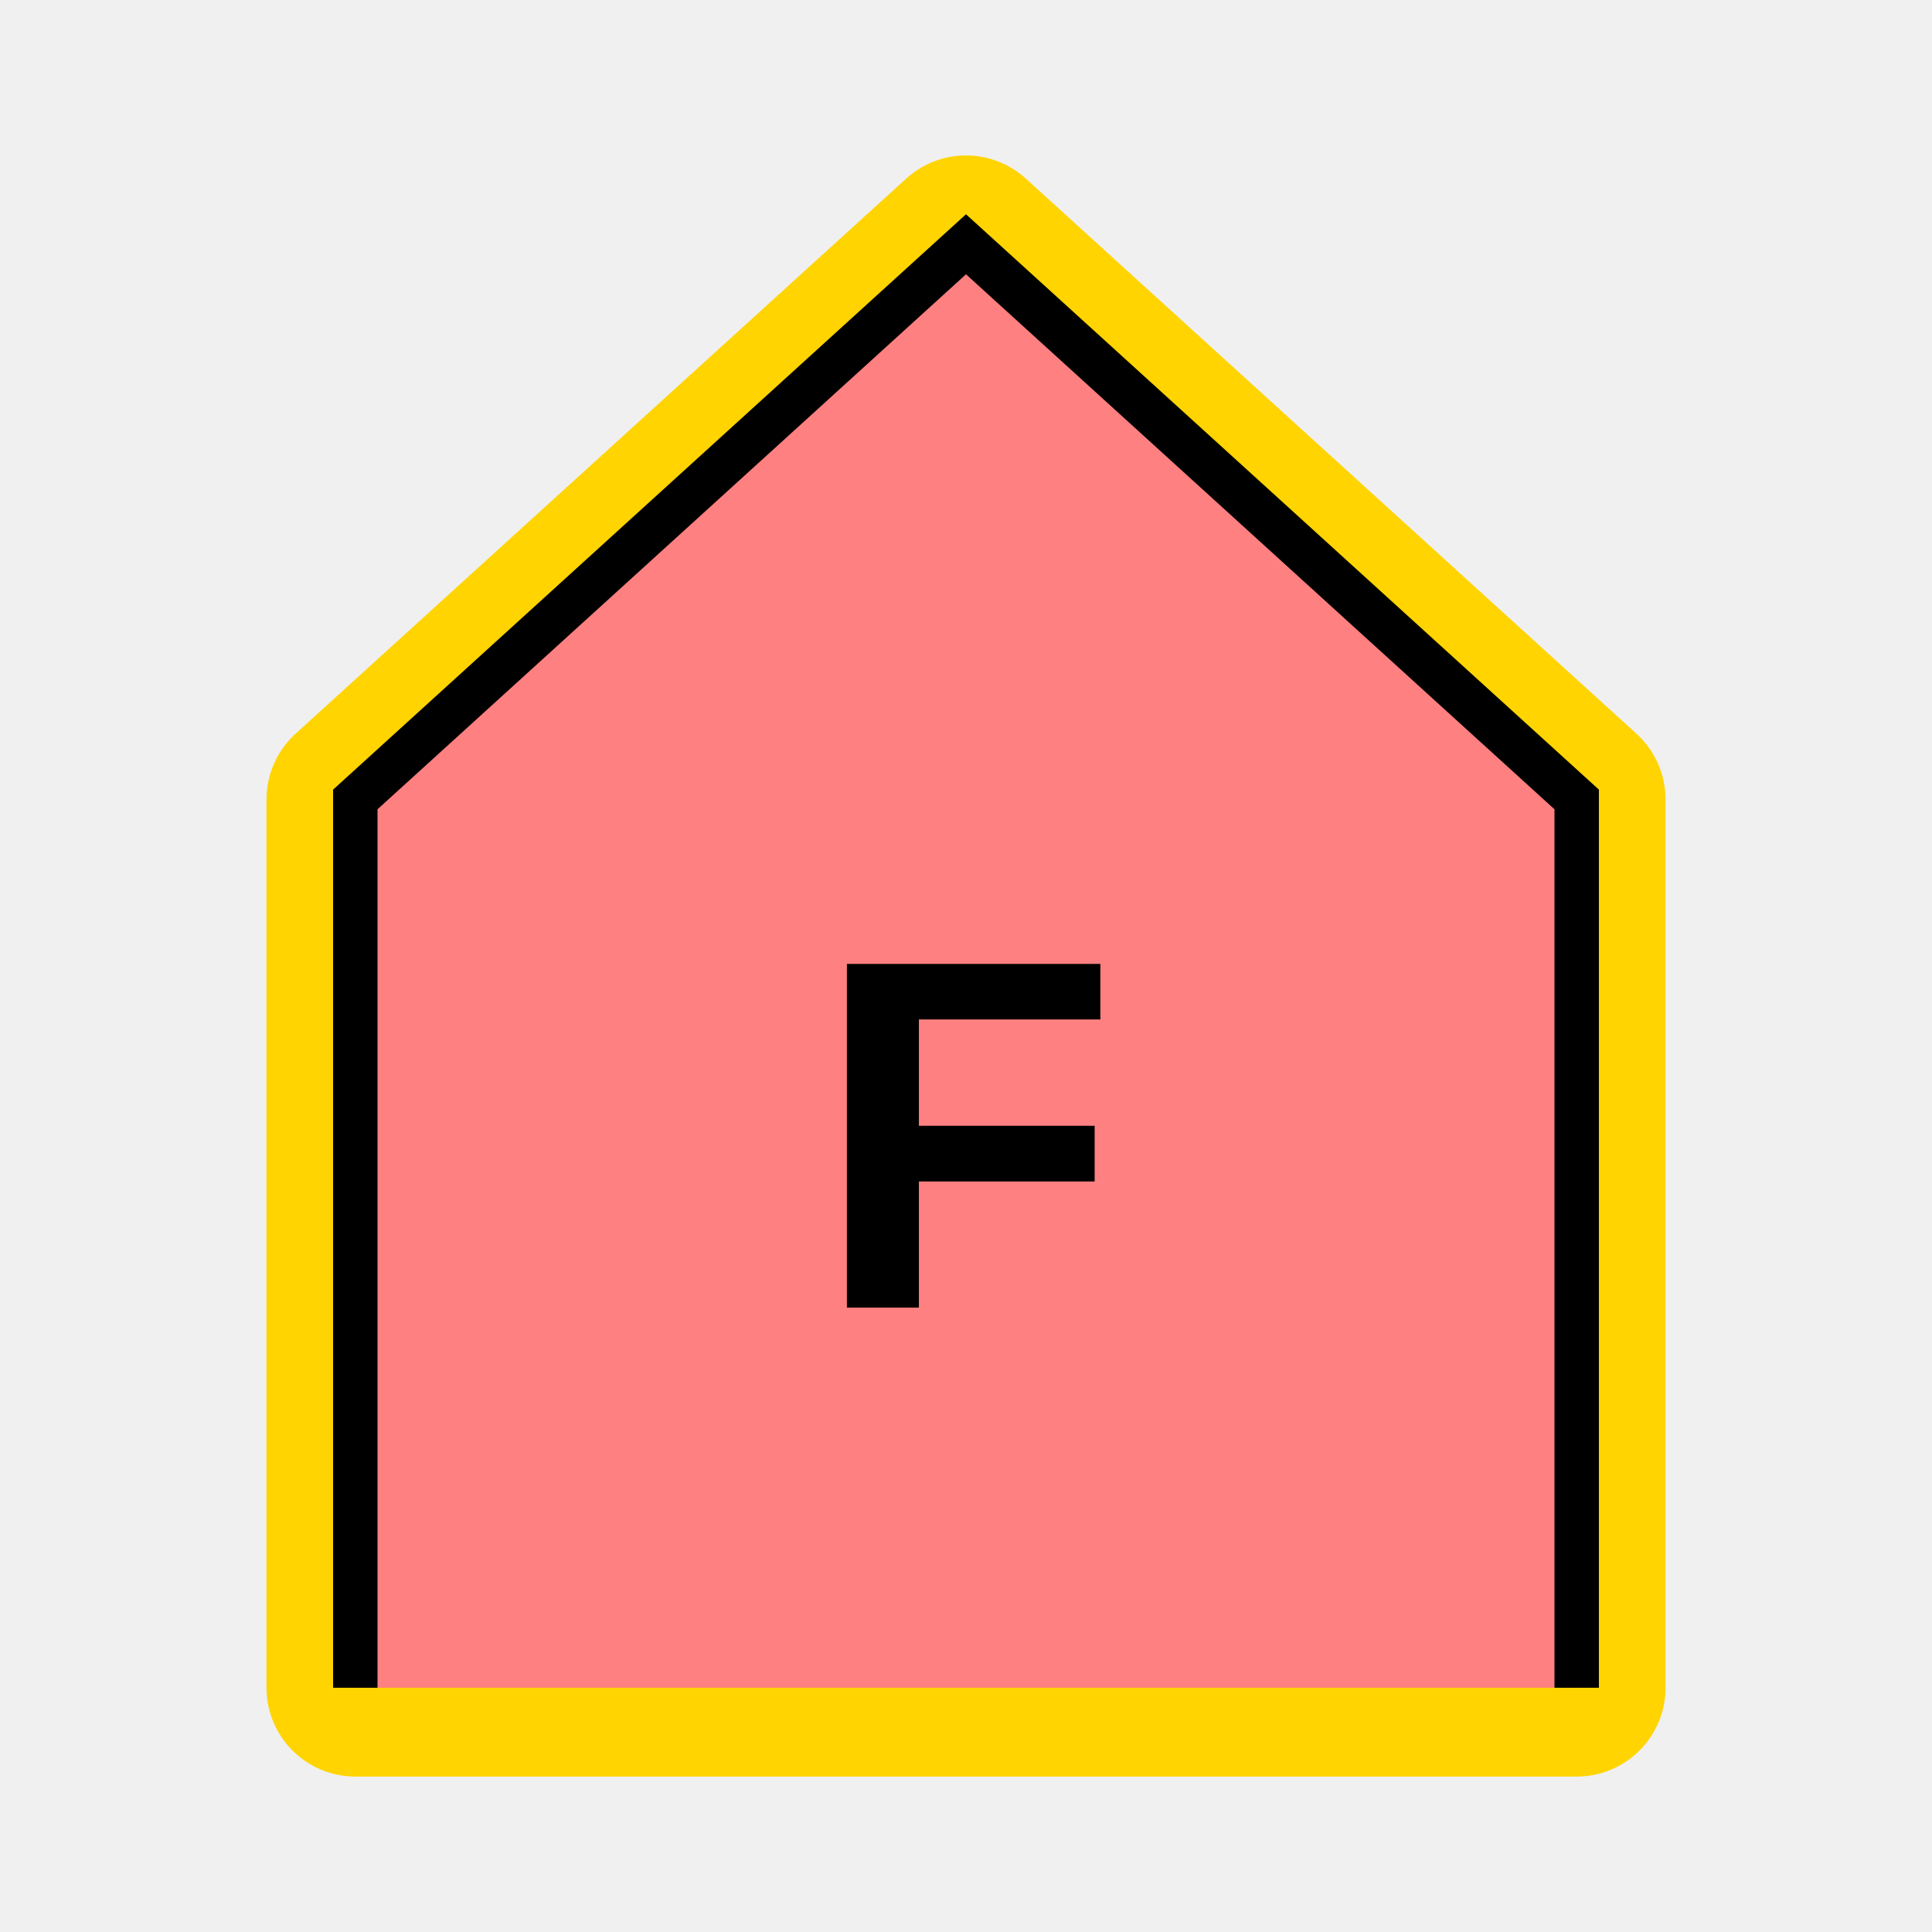
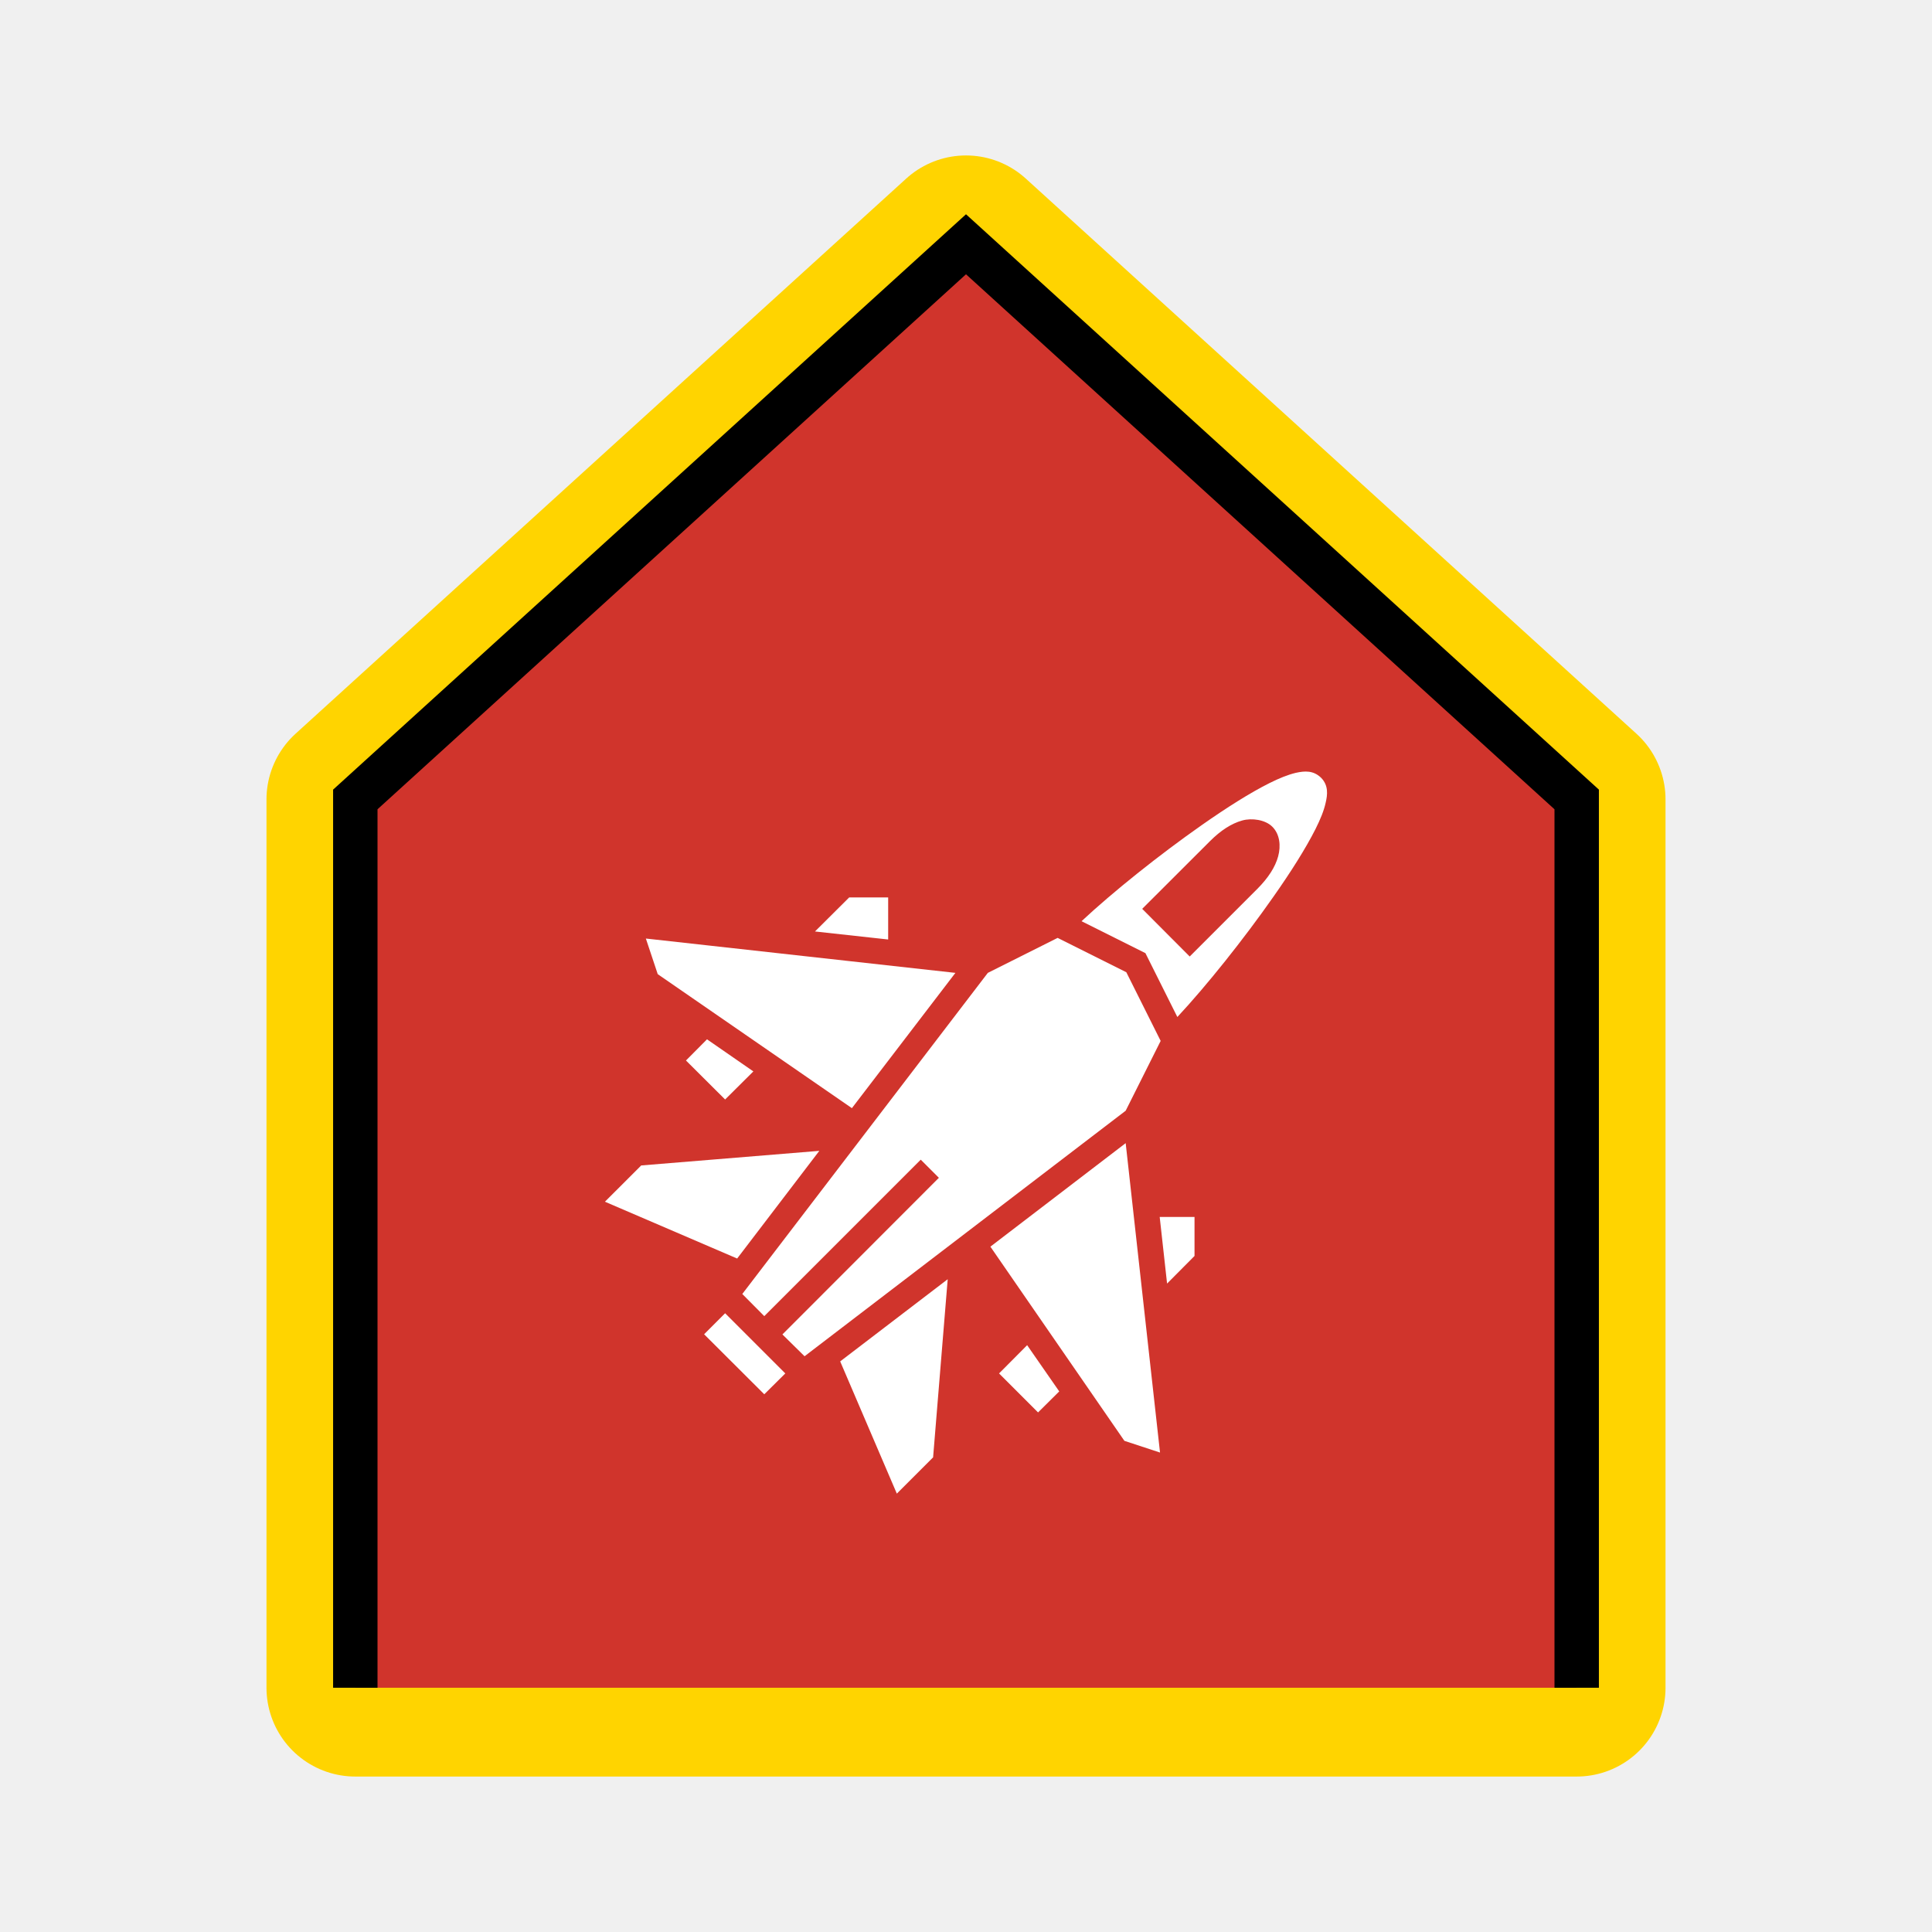
<svg xmlns="http://www.w3.org/2000/svg" version="1.2" baseProfile="tiny" viewBox="13 -2 174 174">
  <path d="M 45,150 L45,70 100,20 155,70 155,150 Z" stroke-width="16" stroke-linecap="round" stroke-linejoin="round" stroke="#ffd400" fill="none" />
-   <path d="M 45,150 L45,70 100,20 155,70 155,150" stroke-width="4" stroke="black" fill="rgb(255,128,128)" fill-opacity="1" />
-   <text x="100" y="103" text-anchor="middle" font-size="45" font-family="Arial" font-weight="bold" dominant-baseline="middle" stroke-width="3" stroke="none" fill="black">F</text>
+   <path d="M 45,150 L45,70 100,20 155,70 155,150" stroke-width="4" stroke="black" fill="#d0342c" fill-opacity="1" />
+   <g transform="translate(63.000,63.000) scale(0.144531)" fill="#ffffff" color="#ffffff" stroke="none">
+     <path fill="#ffffff" d="M461.5 31.85c-5 1.2-10.4 3.4-16.4 6.4c-12 6-26.7 15.3-42.1 26.1c-26.7 18.7-55.5 41.75-75 59.95l39.8 19.9l19.9 39.8c18.2-19.5 41.2-48.3 59.9-75c10.8-15.35 20.1-30.05 26.2-42.15c3-6 5.2-11.3 6.3-16.3c1.2-5 1.9-10.9-2.9-15.7c-4.8-4.56-10-4.25-15.7-3m-14.8 33.4c4.9 4.71 5.6 12.1 3.8 18.7s-6.1 13.3-12.9 20.15l-42.2 42.2l-29.6-29.7L408 74.45c6.8-6.8 13.5-11.06 20.1-12.9c6.1-1.71 14.3-.44 18.6 3.7M183.2 109.5l-21.3 21.2l45.6 5v-26.2zm129.9 25.2l-43.5 21.8l-153 200.1l13.7 13.8l97.5-97.5l11.3 11.3c-32.5 32.5-65 65.1-97.5 97.6l13.8 13.6l200.1-153l21.8-43.5l-21.4-42.8zm-256.59.4l7.4 22.2l120.99 83.5l64.5-84.3zm38.1 62.8l-13.1 13.2l24.39 24.3l17.6-17.5zm260.89 64.7l-84.3 64.5l83.5 121l22.2 7.3zm-190.9 4.8l-110.99 9.1l-22.6 22.6l82.39 35.4zm212.1 41.2l4.6 41.5l17.1-17.2v-24.3zm-132.1 38.8l-67 51.2l35.3 82.4l22.6-22.6zm-138.7 21.2l-13.09 13.1l37.49 37.4l13.1-13zm188.2 19.9l-17.5 17.6l24.3 24.3l13.2-13.1z" />
+   </g>
</svg>
